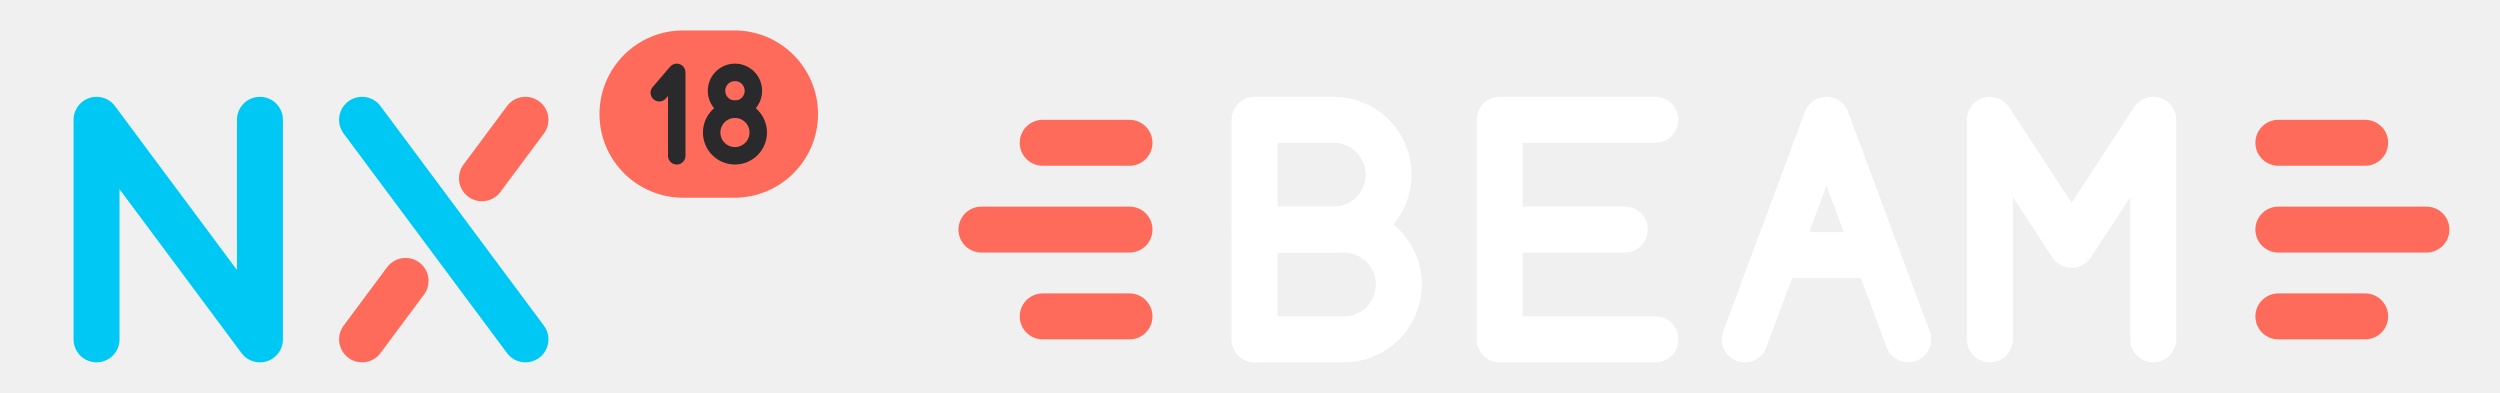
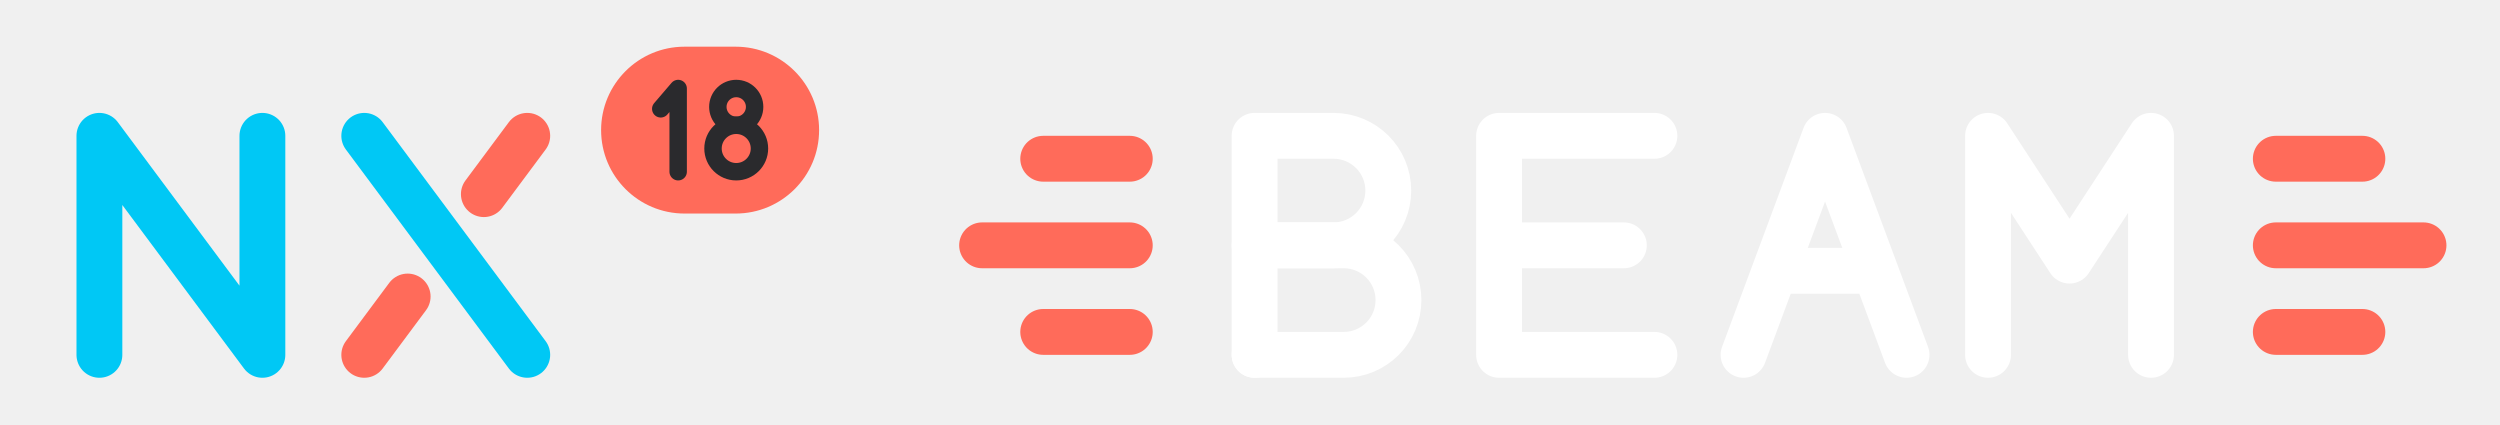
- <svg xmlns="http://www.w3.org/2000/svg" width="1273" height="200" viewBox="0 0 1273 200">
-   <g transform="translate(37.46 49.3) scale(1.3)">
+ <svg xmlns="http://www.w3.org/2000/svg" width="1178" height="200" viewBox="0 0 1178 200">
+   <g transform="translate(36.04 53.2) scale(1.2)">
    <g transform="translate(0 0) scale(1)" fill="none" stroke-width="18" stroke-linecap="round" stroke-linejoin="round">
      <path d="M9 95 V9 L73 95 V9" stroke="#00C8F5" />
    </g>
    <g transform="translate(104 0) scale(1)" fill="none" stroke-width="18" stroke-linecap="round" stroke-linejoin="round">
      <path d="M9 9 L73 95" stroke="#00C8F5" />
      <path d="M9 95 L26.04 72.1 M55.96 31.9 L73 9" stroke="#FF6B5A" />
    </g>
    <rect x="206" y="-26" width="85.6" height="65.52" rx="32.76" fill="#FF6B5A" />
    <g transform="translate(226 -13) scale(0.38)" fill="none" stroke-width="18" stroke-linecap="round" stroke-linejoin="round">
      <path d="M9 30 L27 9 V95" stroke="#2A2A2D" />
      <g transform="translate(54 0)">
        <circle cx="33" cy="28" r="19" stroke="#2A2A2D" />
        <circle cx="33" cy="71" r="24" stroke="#2A2A2D" />
      </g>
    </g>
    <g fill="none" stroke-width="18" stroke-linecap="round">
      <path d="M379.6 18 H413.6" stroke="#FF6B5A" />
      <path d="M355.6 52 H413.6" stroke="#FF6B5A" />
      <path d="M379.6 86 H413.6" stroke="#FF6B5A" />
    </g>
    <g transform="translate(453.6 0) scale(1)" fill="none" stroke-width="18" stroke-linecap="round" stroke-linejoin="round">
      <path d="M9 95 V9 H40 A21.5 21.5 0 0 1 40 52 H9" stroke="#FFFFFF" />
      <path d="M9 52 H44 A21.5 21.5 0 0 1 44 95 H9" stroke="#FFFFFF" />
    </g>
    <g transform="translate(549.6 0) scale(1)" fill="none" stroke-width="18" stroke-linecap="round" stroke-linejoin="round">
      <path d="M70 9 H9 V95 H70 M9 52 H58" stroke="#FFFFFF" />
    </g>
    <g transform="translate(645.6 0) scale(1)" fill="none" stroke-width="18" stroke-linecap="round" stroke-linejoin="round">
      <path d="M9 95 L41 9 L73 95 M23 62 H59" stroke="#FFFFFF" />
    </g>
    <g transform="translate(741.6 0) scale(1)" fill="none" stroke-width="18" stroke-linecap="round" stroke-linejoin="round">
      <path d="M9 95 V9 L41 58 L73 9 V95" stroke="#FFFFFF" />
    </g>
    <g fill="none" stroke-width="18" stroke-linecap="round">
      <path d="M863.6 18 H897.6" stroke="#FF6B5A" />
      <path d="M863.6 52 H921.6" stroke="#FF6B5A" />
      <path d="M863.6 86 H897.6" stroke="#FF6B5A" />
    </g>
  </g>
</svg>
